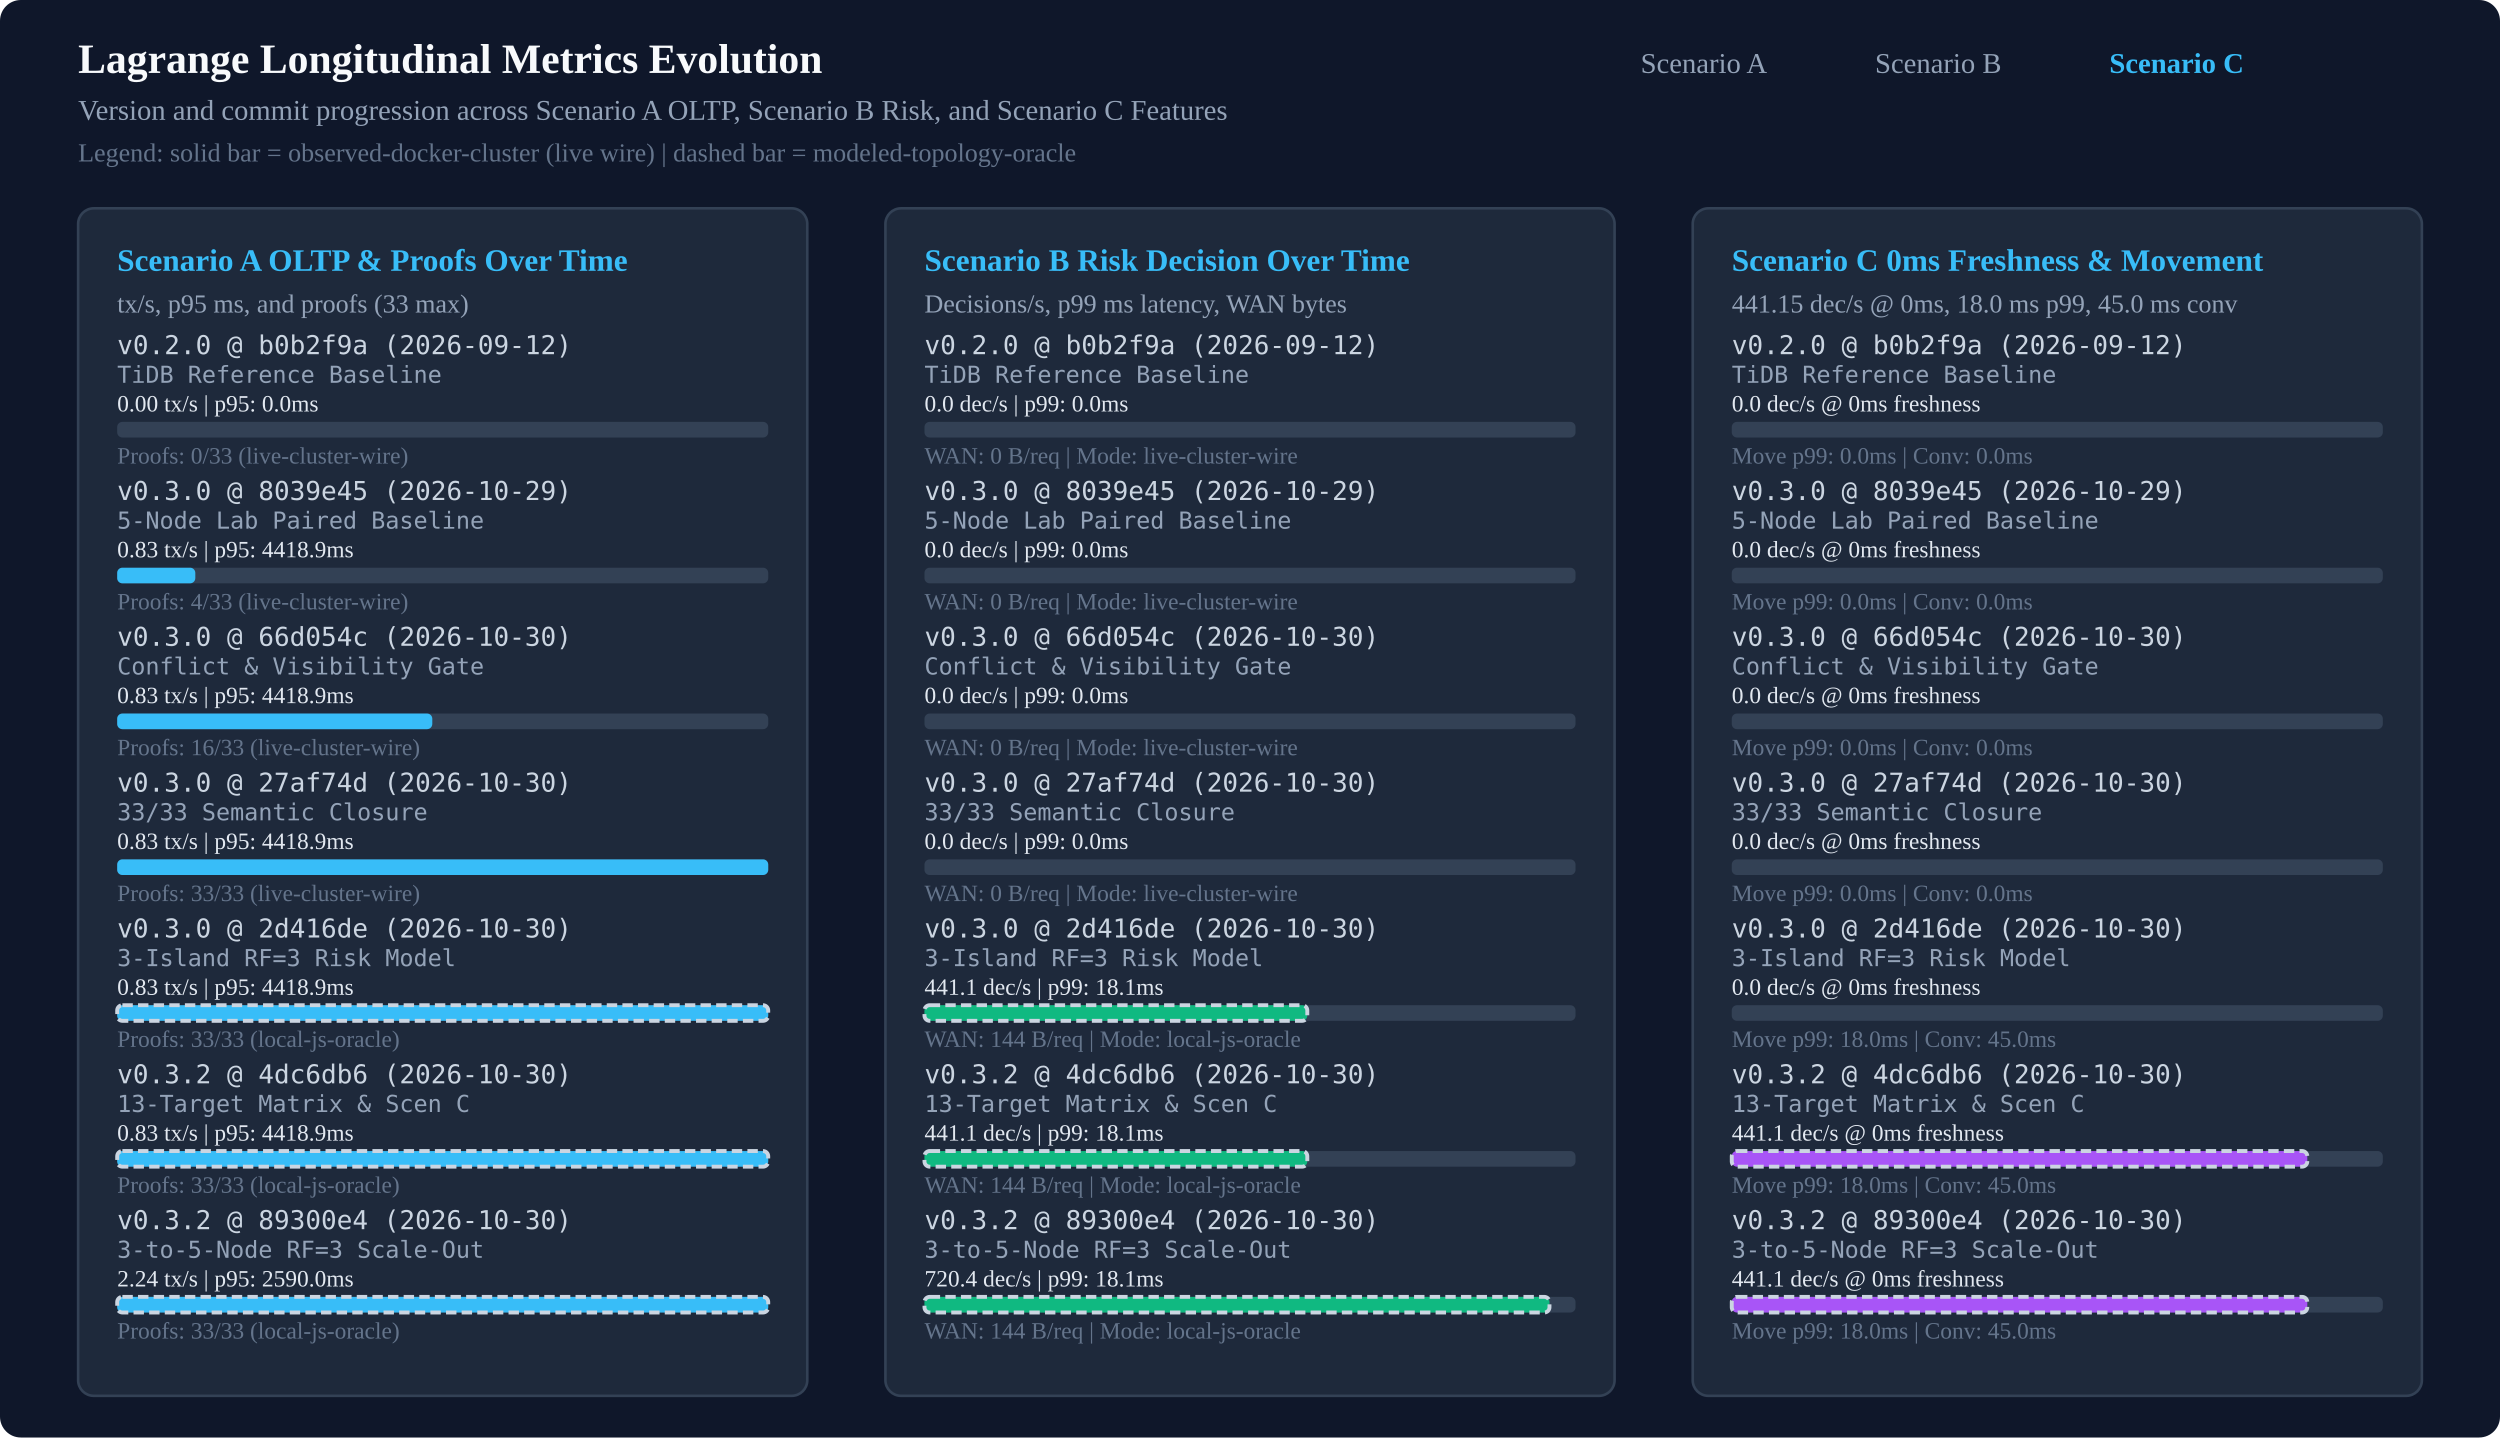
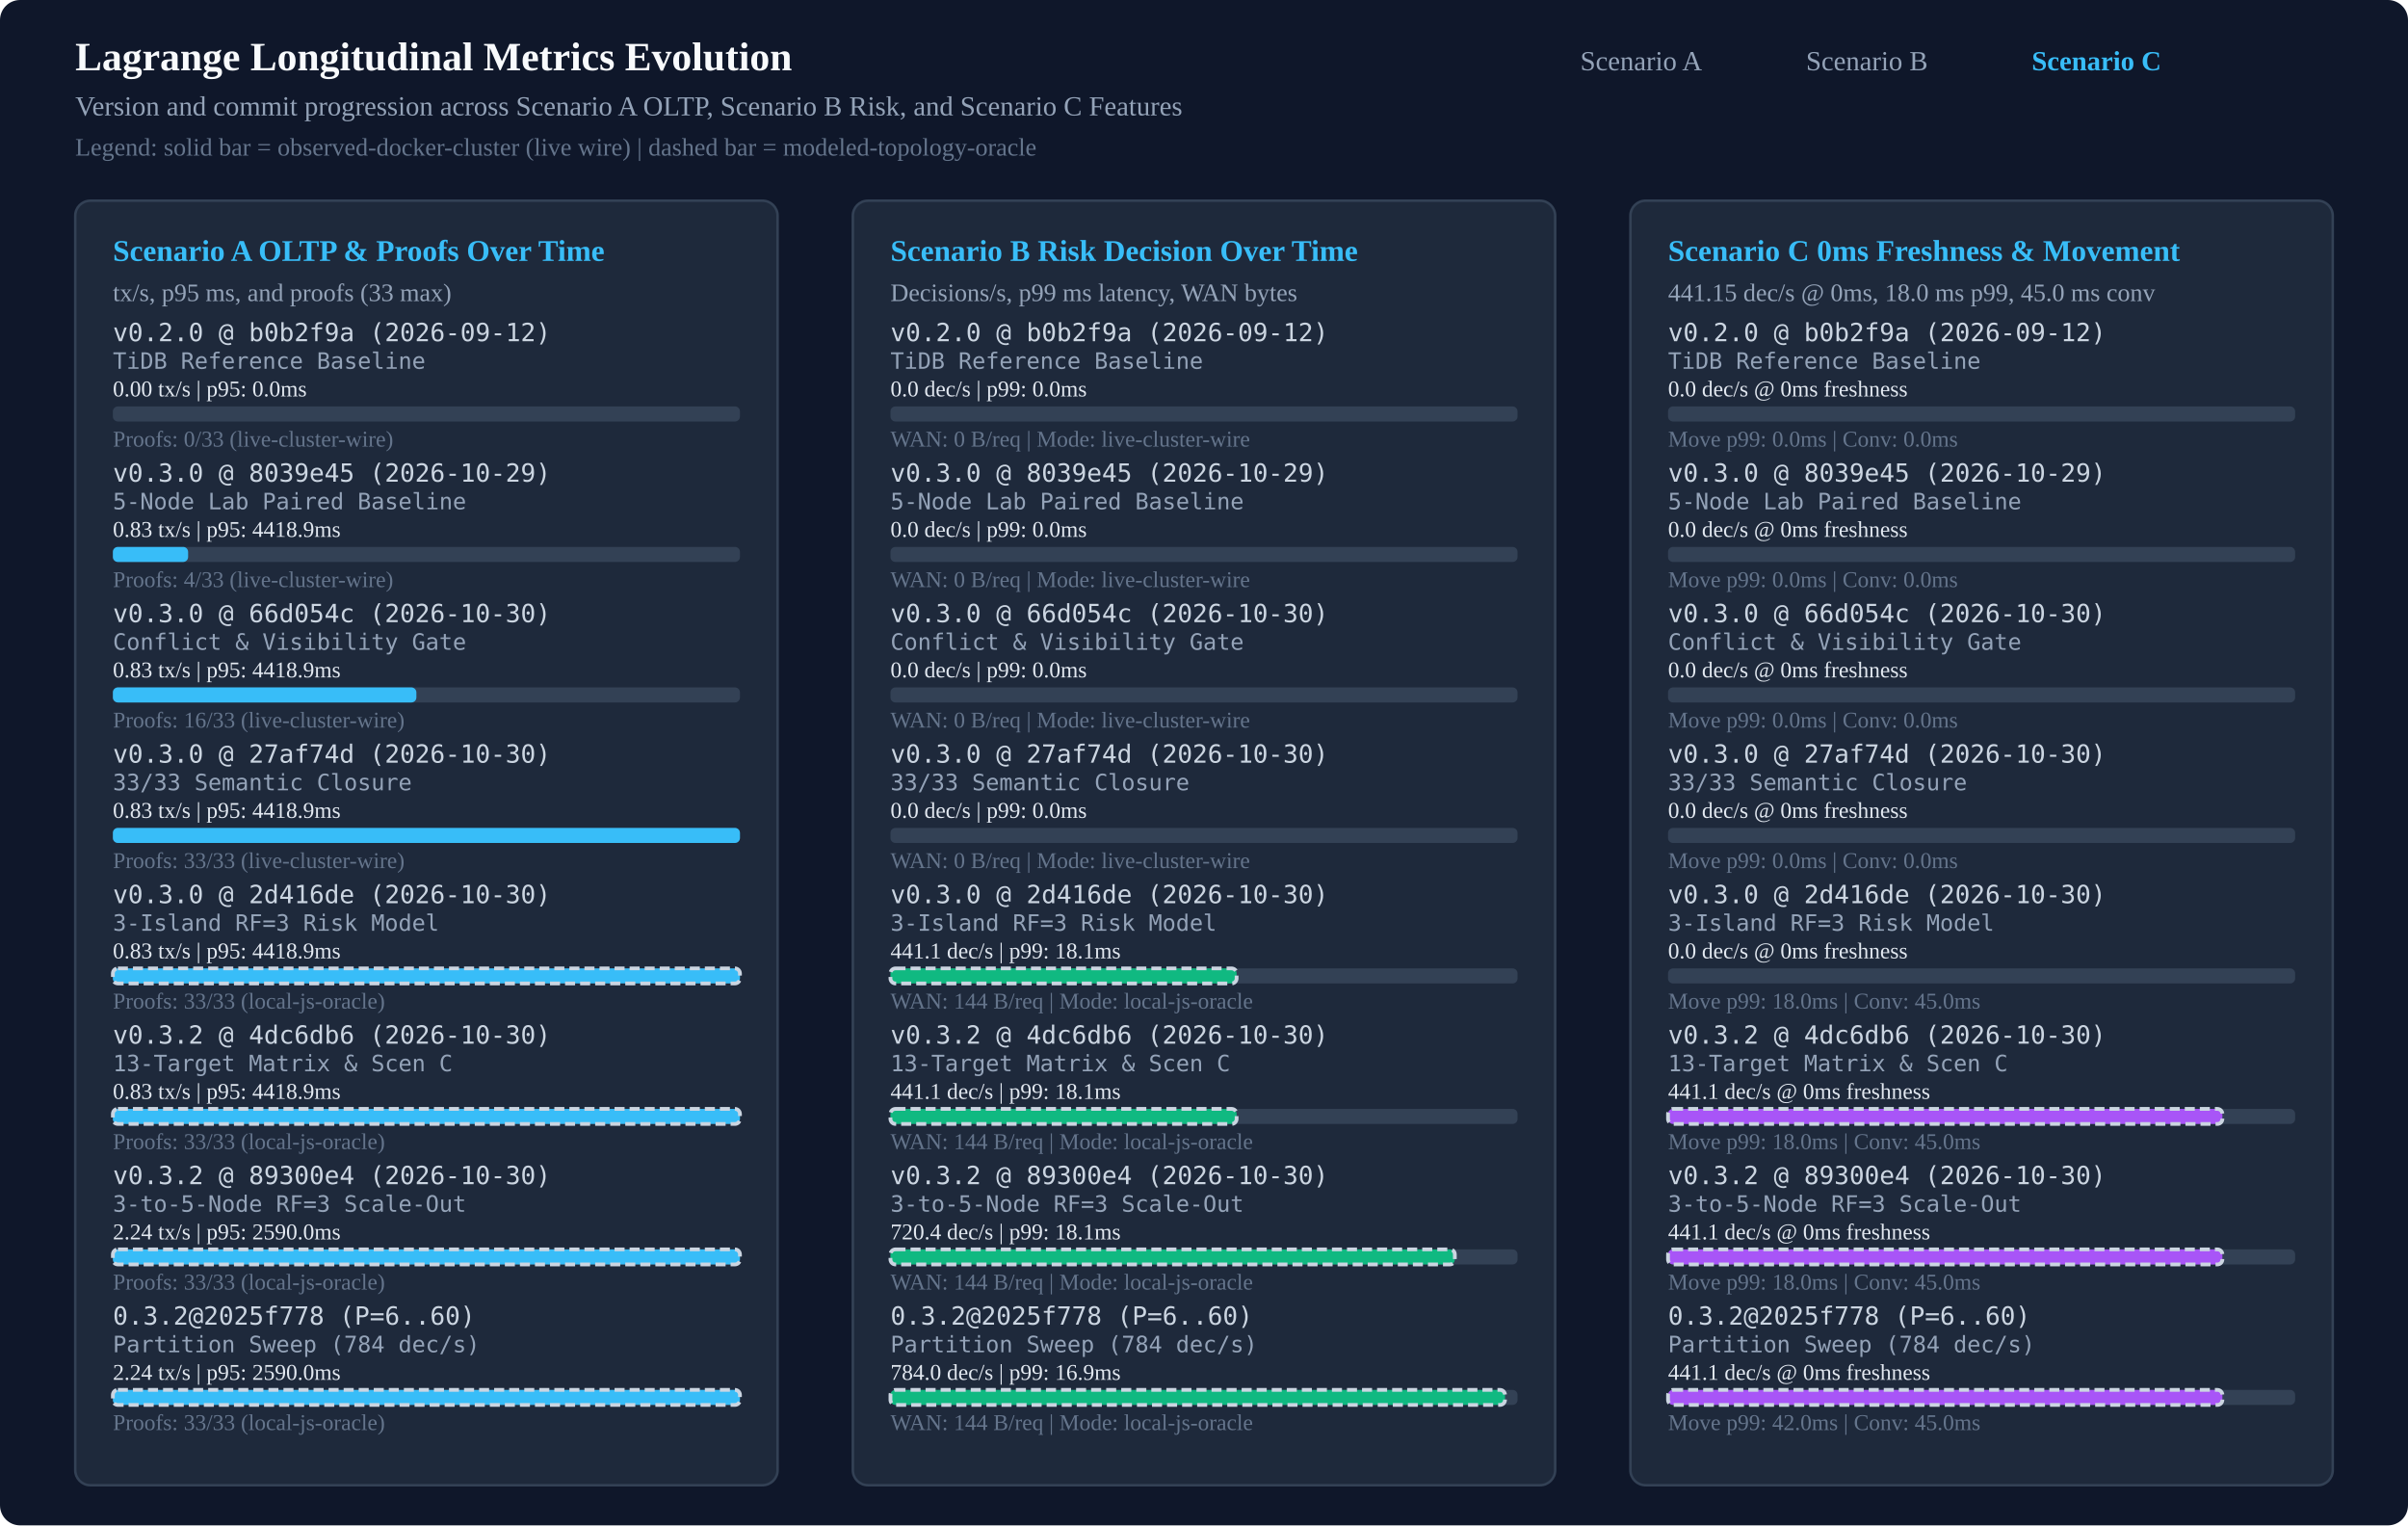
- <svg xmlns="http://www.w3.org/2000/svg" viewBox="0 0 960 552" width="960" height="552">
-   <rect width="960" height="552" fill="#0f172a" rx="8" />
+ <svg xmlns="http://www.w3.org/2000/svg" viewBox="0 0 960 608" width="960" height="608">
+   <rect width="960" height="608" fill="#0f172a" rx="8" />
  <text x="30" y="28" fill="#f8fafc" font-size="16" font-weight="bold">Lagrange Longitudinal Metrics Evolution</text>
  <text x="30" y="46" fill="#94a3b8" font-size="11">Version and commit progression across Scenario A OLTP, Scenario B Risk, and Scenario C Features</text>
  <text x="30" y="62" fill="#64748b" font-size="10">Legend: solid bar = observed-docker-cluster (live wire) | dashed bar = modeled-topology-oracle</text>
  <a href="tidb-reference-scenarios.md#scenario-a-tidb-oltp-baseline">
    <text x="630" y="28" fill="#94a3b8" font-size="11">Scenario A</text>
  </a>
  <a href="tidb-reference-scenarios.md#scenario-b-tidb-distributed-risk-decision">
    <text x="720" y="28" fill="#94a3b8" font-size="11">Scenario B</text>
  </a>
  <a href="tidb-reference-scenarios.md#scenario-c-streaming-feature-risk-decision">
    <text x="810" y="28" fill="#38bdf8" font-size="11" font-weight="bold">Scenario C</text>
  </a>
-   <rect x="30" y="80" width="280" height="456" fill="#1e293b" rx="6" stroke="#334155" />
+   <rect x="30" y="80" width="280" height="512" fill="#1e293b" rx="6" stroke="#334155" />
  <a href="tidb-reference-scenarios.md#scenario-a-tidb-oltp-baseline">
    <text x="45" y="104" fill="#38bdf8" font-size="12" font-weight="bold">Scenario A OLTP &amp; Proofs Over Time</text>
  </a>
  <text x="45" y="120" fill="#94a3b8" font-size="10">tx/s, p95 ms, and proofs (33 max)</text>
  <text x="45" y="136" fill="#cbd5e1" font-size="10" font-family="monospace">v0.2.0 @ b0b2f9a (2026-09-12)</text>
  <text x="45" y="147" fill="#94a3b8" font-size="9" font-family="monospace">TiDB Reference Baseline</text>
  <text x="45" y="158" fill="#e2e8f0" font-size="9">0.00 tx/s | p95: 0.0ms</text>
  <rect x="45" y="162" width="250" height="6" fill="#334155" rx="2" />
  <text x="45" y="178" fill="#64748b" font-size="9">Proofs: 0/33 (live-cluster-wire)</text>
  <text x="45" y="192" fill="#cbd5e1" font-size="10" font-family="monospace">v0.3.0 @ 8039e45 (2026-10-29)</text>
  <text x="45" y="203" fill="#94a3b8" font-size="9" font-family="monospace">5-Node Lab Paired Baseline</text>
  <text x="45" y="214" fill="#e2e8f0" font-size="9">0.83 tx/s | p95: 4418.9ms</text>
  <rect x="45" y="218" width="250" height="6" fill="#334155" rx="2" />
  <rect x="45" y="218" width="30" height="6" fill="#38bdf8" rx="2" />
  <text x="45" y="234" fill="#64748b" font-size="9">Proofs: 4/33 (live-cluster-wire)</text>
  <text x="45" y="248" fill="#cbd5e1" font-size="10" font-family="monospace">v0.3.0 @ 66d054c (2026-10-30)</text>
  <text x="45" y="259" fill="#94a3b8" font-size="9" font-family="monospace">Conflict &amp; Visibility Gate</text>
  <text x="45" y="270" fill="#e2e8f0" font-size="9">0.83 tx/s | p95: 4418.9ms</text>
  <rect x="45" y="274" width="250" height="6" fill="#334155" rx="2" />
  <rect x="45" y="274" width="121" height="6" fill="#38bdf8" rx="2" />
  <text x="45" y="290" fill="#64748b" font-size="9">Proofs: 16/33 (live-cluster-wire)</text>
  <text x="45" y="304" fill="#cbd5e1" font-size="10" font-family="monospace">v0.3.0 @ 27af74d (2026-10-30)</text>
  <text x="45" y="315" fill="#94a3b8" font-size="9" font-family="monospace">33/33 Semantic Closure</text>
  <text x="45" y="326" fill="#e2e8f0" font-size="9">0.83 tx/s | p95: 4418.9ms</text>
  <rect x="45" y="330" width="250" height="6" fill="#334155" rx="2" />
  <rect x="45" y="330" width="250" height="6" fill="#38bdf8" rx="2" />
  <text x="45" y="346" fill="#64748b" font-size="9">Proofs: 33/33 (live-cluster-wire)</text>
  <text x="45" y="360" fill="#cbd5e1" font-size="10" font-family="monospace">v0.3.0 @ 2d416de (2026-10-30)</text>
  <text x="45" y="371" fill="#94a3b8" font-size="9" font-family="monospace">3-Island RF=3 Risk Model</text>
  <text x="45" y="382" fill="#e2e8f0" font-size="9">0.83 tx/s | p95: 4418.9ms</text>
  <rect x="45" y="386" width="250" height="6" fill="#334155" rx="2" />
  <rect x="45" y="386" width="250" height="6" fill="#38bdf8" rx="2" stroke="#cbd5e1" stroke-width="1.5" stroke-dasharray="4,2" />
  <text x="45" y="402" fill="#64748b" font-size="9">Proofs: 33/33 (local-js-oracle)</text>
  <text x="45" y="416" fill="#cbd5e1" font-size="10" font-family="monospace">v0.3.2 @ 4dc6db6 (2026-10-30)</text>
  <text x="45" y="427" fill="#94a3b8" font-size="9" font-family="monospace">13-Target Matrix &amp; Scen C</text>
  <text x="45" y="438" fill="#e2e8f0" font-size="9">0.83 tx/s | p95: 4418.9ms</text>
  <rect x="45" y="442" width="250" height="6" fill="#334155" rx="2" />
  <rect x="45" y="442" width="250" height="6" fill="#38bdf8" rx="2" stroke="#cbd5e1" stroke-width="1.5" stroke-dasharray="4,2" />
  <text x="45" y="458" fill="#64748b" font-size="9">Proofs: 33/33 (local-js-oracle)</text>
  <text x="45" y="472" fill="#cbd5e1" font-size="10" font-family="monospace">v0.3.2 @ 89300e4 (2026-10-30)</text>
  <text x="45" y="483" fill="#94a3b8" font-size="9" font-family="monospace">3-to-5-Node RF=3 Scale-Out</text>
  <text x="45" y="494" fill="#e2e8f0" font-size="9">2.24 tx/s | p95: 2590.0ms</text>
  <rect x="45" y="498" width="250" height="6" fill="#334155" rx="2" />
  <rect x="45" y="498" width="250" height="6" fill="#38bdf8" rx="2" stroke="#cbd5e1" stroke-width="1.5" stroke-dasharray="4,2" />
  <text x="45" y="514" fill="#64748b" font-size="9">Proofs: 33/33 (local-js-oracle)</text>
-   <rect x="340" y="80" width="280" height="456" fill="#1e293b" rx="6" stroke="#334155" />
+   <text x="45" y="528" fill="#cbd5e1" font-size="10" font-family="monospace">0.3.2@2025f778 (P=6..60)</text>
+   <text x="45" y="539" fill="#94a3b8" font-size="9" font-family="monospace">Partition Sweep (784 dec/s)</text>
+   <text x="45" y="550" fill="#e2e8f0" font-size="9">2.24 tx/s | p95: 2590.0ms</text>
+   <rect x="45" y="554" width="250" height="6" fill="#334155" rx="2" />
+   <rect x="45" y="554" width="250" height="6" fill="#38bdf8" rx="2" stroke="#cbd5e1" stroke-width="1.5" stroke-dasharray="4,2" />
+   <text x="45" y="570" fill="#64748b" font-size="9">Proofs: 33/33 (local-js-oracle)</text>
+   <rect x="340" y="80" width="280" height="512" fill="#1e293b" rx="6" stroke="#334155" />
  <a href="tidb-reference-scenarios.md#scenario-b-tidb-distributed-risk-decision">
    <text x="355" y="104" fill="#38bdf8" font-size="12" font-weight="bold">Scenario B Risk Decision Over Time</text>
  </a>
  <text x="355" y="120" fill="#94a3b8" font-size="10">Decisions/s, p99 ms latency, WAN bytes</text>
  <text x="355" y="136" fill="#cbd5e1" font-size="10" font-family="monospace">v0.2.0 @ b0b2f9a (2026-09-12)</text>
  <text x="355" y="147" fill="#94a3b8" font-size="9" font-family="monospace">TiDB Reference Baseline</text>
  <text x="355" y="158" fill="#e2e8f0" font-size="9">0.0 dec/s | p99: 0.0ms</text>
  <rect x="355" y="162" width="250" height="6" fill="#334155" rx="2" />
  <text x="355" y="178" fill="#64748b" font-size="9">WAN: 0 B/req | Mode: live-cluster-wire</text>
  <text x="355" y="192" fill="#cbd5e1" font-size="10" font-family="monospace">v0.3.0 @ 8039e45 (2026-10-29)</text>
  <text x="355" y="203" fill="#94a3b8" font-size="9" font-family="monospace">5-Node Lab Paired Baseline</text>
  <text x="355" y="214" fill="#e2e8f0" font-size="9">0.0 dec/s | p99: 0.0ms</text>
  <rect x="355" y="218" width="250" height="6" fill="#334155" rx="2" />
  <text x="355" y="234" fill="#64748b" font-size="9">WAN: 0 B/req | Mode: live-cluster-wire</text>
  <text x="355" y="248" fill="#cbd5e1" font-size="10" font-family="monospace">v0.3.0 @ 66d054c (2026-10-30)</text>
  <text x="355" y="259" fill="#94a3b8" font-size="9" font-family="monospace">Conflict &amp; Visibility Gate</text>
  <text x="355" y="270" fill="#e2e8f0" font-size="9">0.0 dec/s | p99: 0.0ms</text>
  <rect x="355" y="274" width="250" height="6" fill="#334155" rx="2" />
  <text x="355" y="290" fill="#64748b" font-size="9">WAN: 0 B/req | Mode: live-cluster-wire</text>
  <text x="355" y="304" fill="#cbd5e1" font-size="10" font-family="monospace">v0.3.0 @ 27af74d (2026-10-30)</text>
  <text x="355" y="315" fill="#94a3b8" font-size="9" font-family="monospace">33/33 Semantic Closure</text>
  <text x="355" y="326" fill="#e2e8f0" font-size="9">0.0 dec/s | p99: 0.0ms</text>
  <rect x="355" y="330" width="250" height="6" fill="#334155" rx="2" />
  <text x="355" y="346" fill="#64748b" font-size="9">WAN: 0 B/req | Mode: live-cluster-wire</text>
  <text x="355" y="360" fill="#cbd5e1" font-size="10" font-family="monospace">v0.3.0 @ 2d416de (2026-10-30)</text>
  <text x="355" y="371" fill="#94a3b8" font-size="9" font-family="monospace">3-Island RF=3 Risk Model</text>
  <text x="355" y="382" fill="#e2e8f0" font-size="9">441.1 dec/s | p99: 18.1ms</text>
  <rect x="355" y="386" width="250" height="6" fill="#334155" rx="2" />
-   <rect x="355" y="386" width="147" height="6" fill="#10b981" rx="2" stroke="#cbd5e1" stroke-width="1.5" stroke-dasharray="4,2" />
+   <rect x="355" y="386" width="138" height="6" fill="#10b981" rx="2" stroke="#cbd5e1" stroke-width="1.5" stroke-dasharray="4,2" />
  <text x="355" y="402" fill="#64748b" font-size="9">WAN: 144 B/req | Mode: local-js-oracle</text>
  <text x="355" y="416" fill="#cbd5e1" font-size="10" font-family="monospace">v0.3.2 @ 4dc6db6 (2026-10-30)</text>
  <text x="355" y="427" fill="#94a3b8" font-size="9" font-family="monospace">13-Target Matrix &amp; Scen C</text>
  <text x="355" y="438" fill="#e2e8f0" font-size="9">441.1 dec/s | p99: 18.1ms</text>
  <rect x="355" y="442" width="250" height="6" fill="#334155" rx="2" />
-   <rect x="355" y="442" width="147" height="6" fill="#10b981" rx="2" stroke="#cbd5e1" stroke-width="1.5" stroke-dasharray="4,2" />
+   <rect x="355" y="442" width="138" height="6" fill="#10b981" rx="2" stroke="#cbd5e1" stroke-width="1.5" stroke-dasharray="4,2" />
  <text x="355" y="458" fill="#64748b" font-size="9">WAN: 144 B/req | Mode: local-js-oracle</text>
  <text x="355" y="472" fill="#cbd5e1" font-size="10" font-family="monospace">v0.3.2 @ 89300e4 (2026-10-30)</text>
  <text x="355" y="483" fill="#94a3b8" font-size="9" font-family="monospace">3-to-5-Node RF=3 Scale-Out</text>
  <text x="355" y="494" fill="#e2e8f0" font-size="9">720.4 dec/s | p99: 18.1ms</text>
  <rect x="355" y="498" width="250" height="6" fill="#334155" rx="2" />
-   <rect x="355" y="498" width="240" height="6" fill="#10b981" rx="2" stroke="#cbd5e1" stroke-width="1.5" stroke-dasharray="4,2" />
+   <rect x="355" y="498" width="225" height="6" fill="#10b981" rx="2" stroke="#cbd5e1" stroke-width="1.5" stroke-dasharray="4,2" />
  <text x="355" y="514" fill="#64748b" font-size="9">WAN: 144 B/req | Mode: local-js-oracle</text>
-   <rect x="650" y="80" width="280" height="456" fill="#1e293b" rx="6" stroke="#334155" />
+   <text x="355" y="528" fill="#cbd5e1" font-size="10" font-family="monospace">0.3.2@2025f778 (P=6..60)</text>
+   <text x="355" y="539" fill="#94a3b8" font-size="9" font-family="monospace">Partition Sweep (784 dec/s)</text>
+   <text x="355" y="550" fill="#e2e8f0" font-size="9">784.0 dec/s | p99: 16.9ms</text>
+   <rect x="355" y="554" width="250" height="6" fill="#334155" rx="2" />
+   <rect x="355" y="554" width="245" height="6" fill="#10b981" rx="2" stroke="#cbd5e1" stroke-width="1.5" stroke-dasharray="4,2" />
+   <text x="355" y="570" fill="#64748b" font-size="9">WAN: 144 B/req | Mode: local-js-oracle</text>
+   <rect x="650" y="80" width="280" height="512" fill="#1e293b" rx="6" stroke="#334155" />
  <a href="tidb-reference-scenarios.md#scenario-c-streaming-feature-risk-decision">
    <text x="665" y="104" fill="#38bdf8" font-size="12" font-weight="bold">Scenario C 0ms Freshness &amp; Movement</text>
  </a>
  <text x="665" y="120" fill="#94a3b8" font-size="10">441.15 dec/s @ 0ms, 18.0 ms p99, 45.0 ms conv</text>
  <text x="665" y="136" fill="#cbd5e1" font-size="10" font-family="monospace">v0.2.0 @ b0b2f9a (2026-09-12)</text>
  <text x="665" y="147" fill="#94a3b8" font-size="9" font-family="monospace">TiDB Reference Baseline</text>
  <text x="665" y="158" fill="#e2e8f0" font-size="9">0.0 dec/s @ 0ms freshness</text>
  <rect x="665" y="162" width="250" height="6" fill="#334155" rx="2" />
  <text x="665" y="178" fill="#64748b" font-size="9">Move p99: 0.0ms | Conv: 0.0ms</text>
  <text x="665" y="192" fill="#cbd5e1" font-size="10" font-family="monospace">v0.3.0 @ 8039e45 (2026-10-29)</text>
  <text x="665" y="203" fill="#94a3b8" font-size="9" font-family="monospace">5-Node Lab Paired Baseline</text>
  <text x="665" y="214" fill="#e2e8f0" font-size="9">0.0 dec/s @ 0ms freshness</text>
  <rect x="665" y="218" width="250" height="6" fill="#334155" rx="2" />
  <text x="665" y="234" fill="#64748b" font-size="9">Move p99: 0.0ms | Conv: 0.0ms</text>
  <text x="665" y="248" fill="#cbd5e1" font-size="10" font-family="monospace">v0.3.0 @ 66d054c (2026-10-30)</text>
  <text x="665" y="259" fill="#94a3b8" font-size="9" font-family="monospace">Conflict &amp; Visibility Gate</text>
  <text x="665" y="270" fill="#e2e8f0" font-size="9">0.0 dec/s @ 0ms freshness</text>
  <rect x="665" y="274" width="250" height="6" fill="#334155" rx="2" />
  <text x="665" y="290" fill="#64748b" font-size="9">Move p99: 0.0ms | Conv: 0.0ms</text>
  <text x="665" y="304" fill="#cbd5e1" font-size="10" font-family="monospace">v0.3.0 @ 27af74d (2026-10-30)</text>
  <text x="665" y="315" fill="#94a3b8" font-size="9" font-family="monospace">33/33 Semantic Closure</text>
  <text x="665" y="326" fill="#e2e8f0" font-size="9">0.0 dec/s @ 0ms freshness</text>
  <rect x="665" y="330" width="250" height="6" fill="#334155" rx="2" />
  <text x="665" y="346" fill="#64748b" font-size="9">Move p99: 0.0ms | Conv: 0.0ms</text>
  <text x="665" y="360" fill="#cbd5e1" font-size="10" font-family="monospace">v0.3.0 @ 2d416de (2026-10-30)</text>
  <text x="665" y="371" fill="#94a3b8" font-size="9" font-family="monospace">3-Island RF=3 Risk Model</text>
  <text x="665" y="382" fill="#e2e8f0" font-size="9">0.0 dec/s @ 0ms freshness</text>
  <rect x="665" y="386" width="250" height="6" fill="#334155" rx="2" />
  <text x="665" y="402" fill="#64748b" font-size="9">Move p99: 18.0ms | Conv: 45.0ms</text>
  <text x="665" y="416" fill="#cbd5e1" font-size="10" font-family="monospace">v0.3.2 @ 4dc6db6 (2026-10-30)</text>
  <text x="665" y="427" fill="#94a3b8" font-size="9" font-family="monospace">13-Target Matrix &amp; Scen C</text>
  <text x="665" y="438" fill="#e2e8f0" font-size="9">441.1 dec/s @ 0ms freshness</text>
  <rect x="665" y="442" width="250" height="6" fill="#334155" rx="2" />
  <rect x="665" y="442" width="221" height="6" fill="#a855f7" rx="2" stroke="#cbd5e1" stroke-width="1.5" stroke-dasharray="4,2" />
  <text x="665" y="458" fill="#64748b" font-size="9">Move p99: 18.0ms | Conv: 45.0ms</text>
  <text x="665" y="472" fill="#cbd5e1" font-size="10" font-family="monospace">v0.3.2 @ 89300e4 (2026-10-30)</text>
  <text x="665" y="483" fill="#94a3b8" font-size="9" font-family="monospace">3-to-5-Node RF=3 Scale-Out</text>
  <text x="665" y="494" fill="#e2e8f0" font-size="9">441.1 dec/s @ 0ms freshness</text>
  <rect x="665" y="498" width="250" height="6" fill="#334155" rx="2" />
  <rect x="665" y="498" width="221" height="6" fill="#a855f7" rx="2" stroke="#cbd5e1" stroke-width="1.5" stroke-dasharray="4,2" />
  <text x="665" y="514" fill="#64748b" font-size="9">Move p99: 18.0ms | Conv: 45.0ms</text>
+   <text x="665" y="528" fill="#cbd5e1" font-size="10" font-family="monospace">0.3.2@2025f778 (P=6..60)</text>
+   <text x="665" y="539" fill="#94a3b8" font-size="9" font-family="monospace">Partition Sweep (784 dec/s)</text>
+   <text x="665" y="550" fill="#e2e8f0" font-size="9">441.1 dec/s @ 0ms freshness</text>
+   <rect x="665" y="554" width="250" height="6" fill="#334155" rx="2" />
+   <rect x="665" y="554" width="221" height="6" fill="#a855f7" rx="2" stroke="#cbd5e1" stroke-width="1.5" stroke-dasharray="4,2" />
+   <text x="665" y="570" fill="#64748b" font-size="9">Move p99: 42.0ms | Conv: 45.0ms</text>
</svg>
